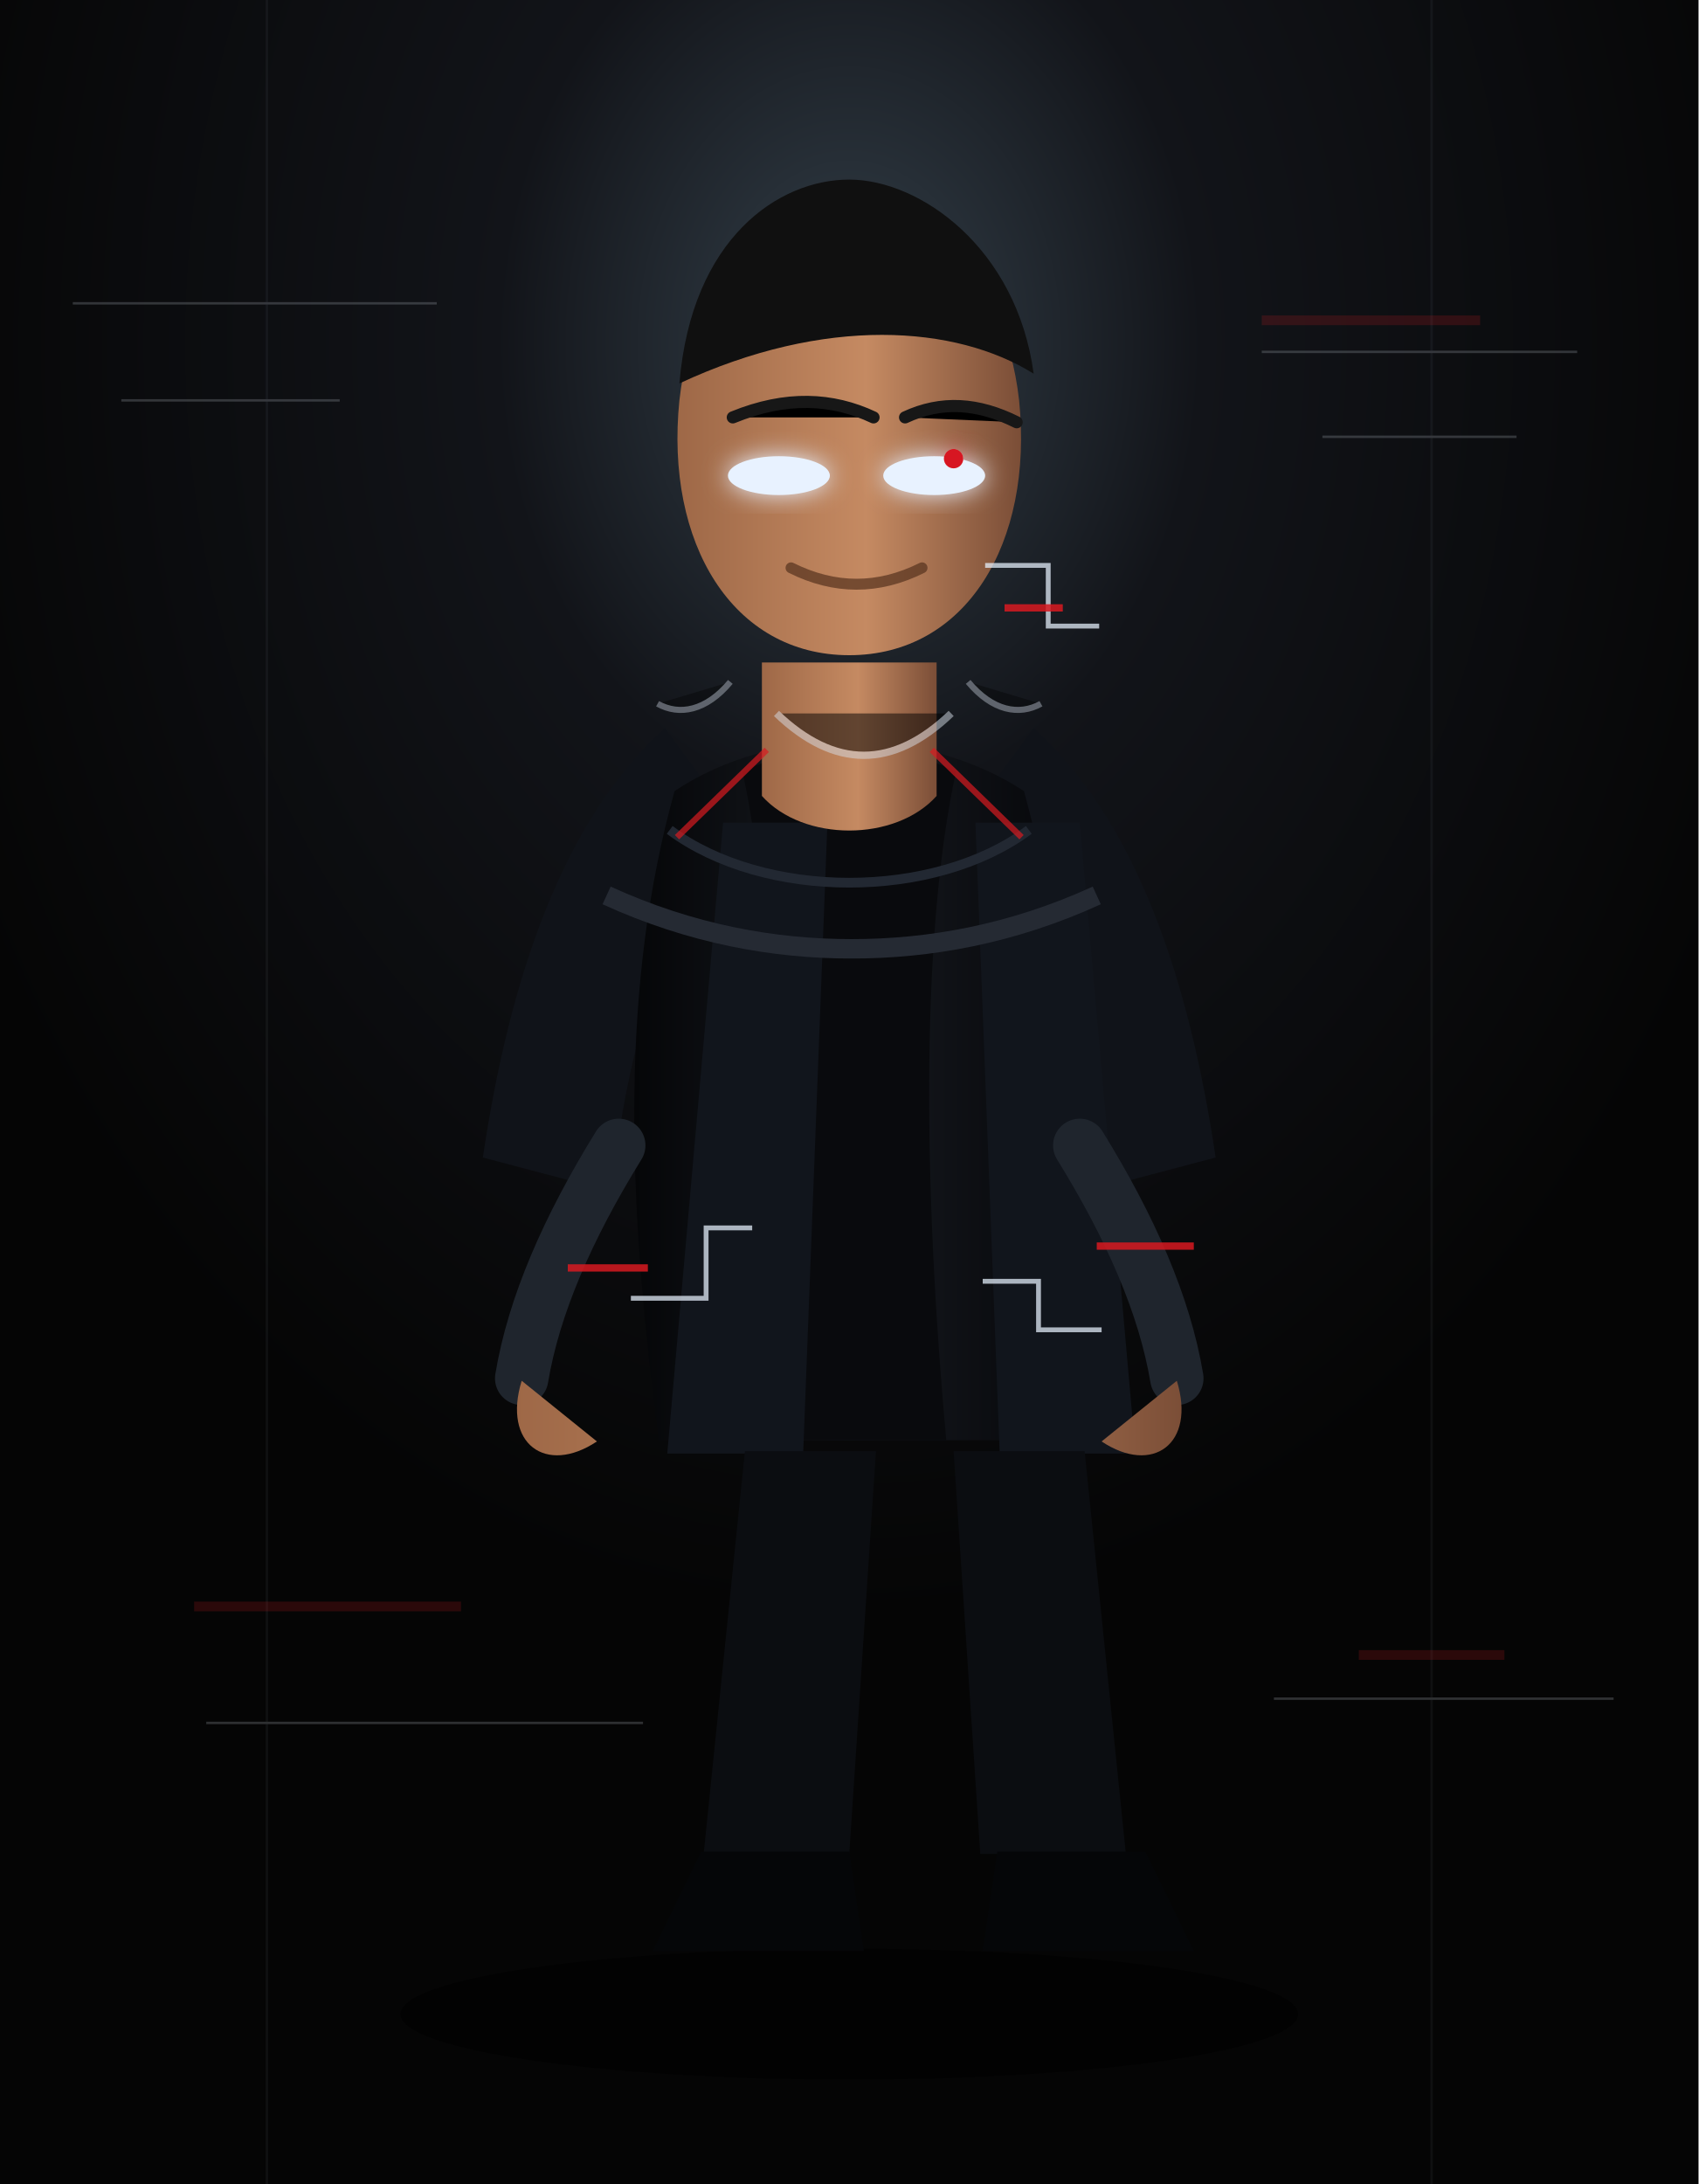
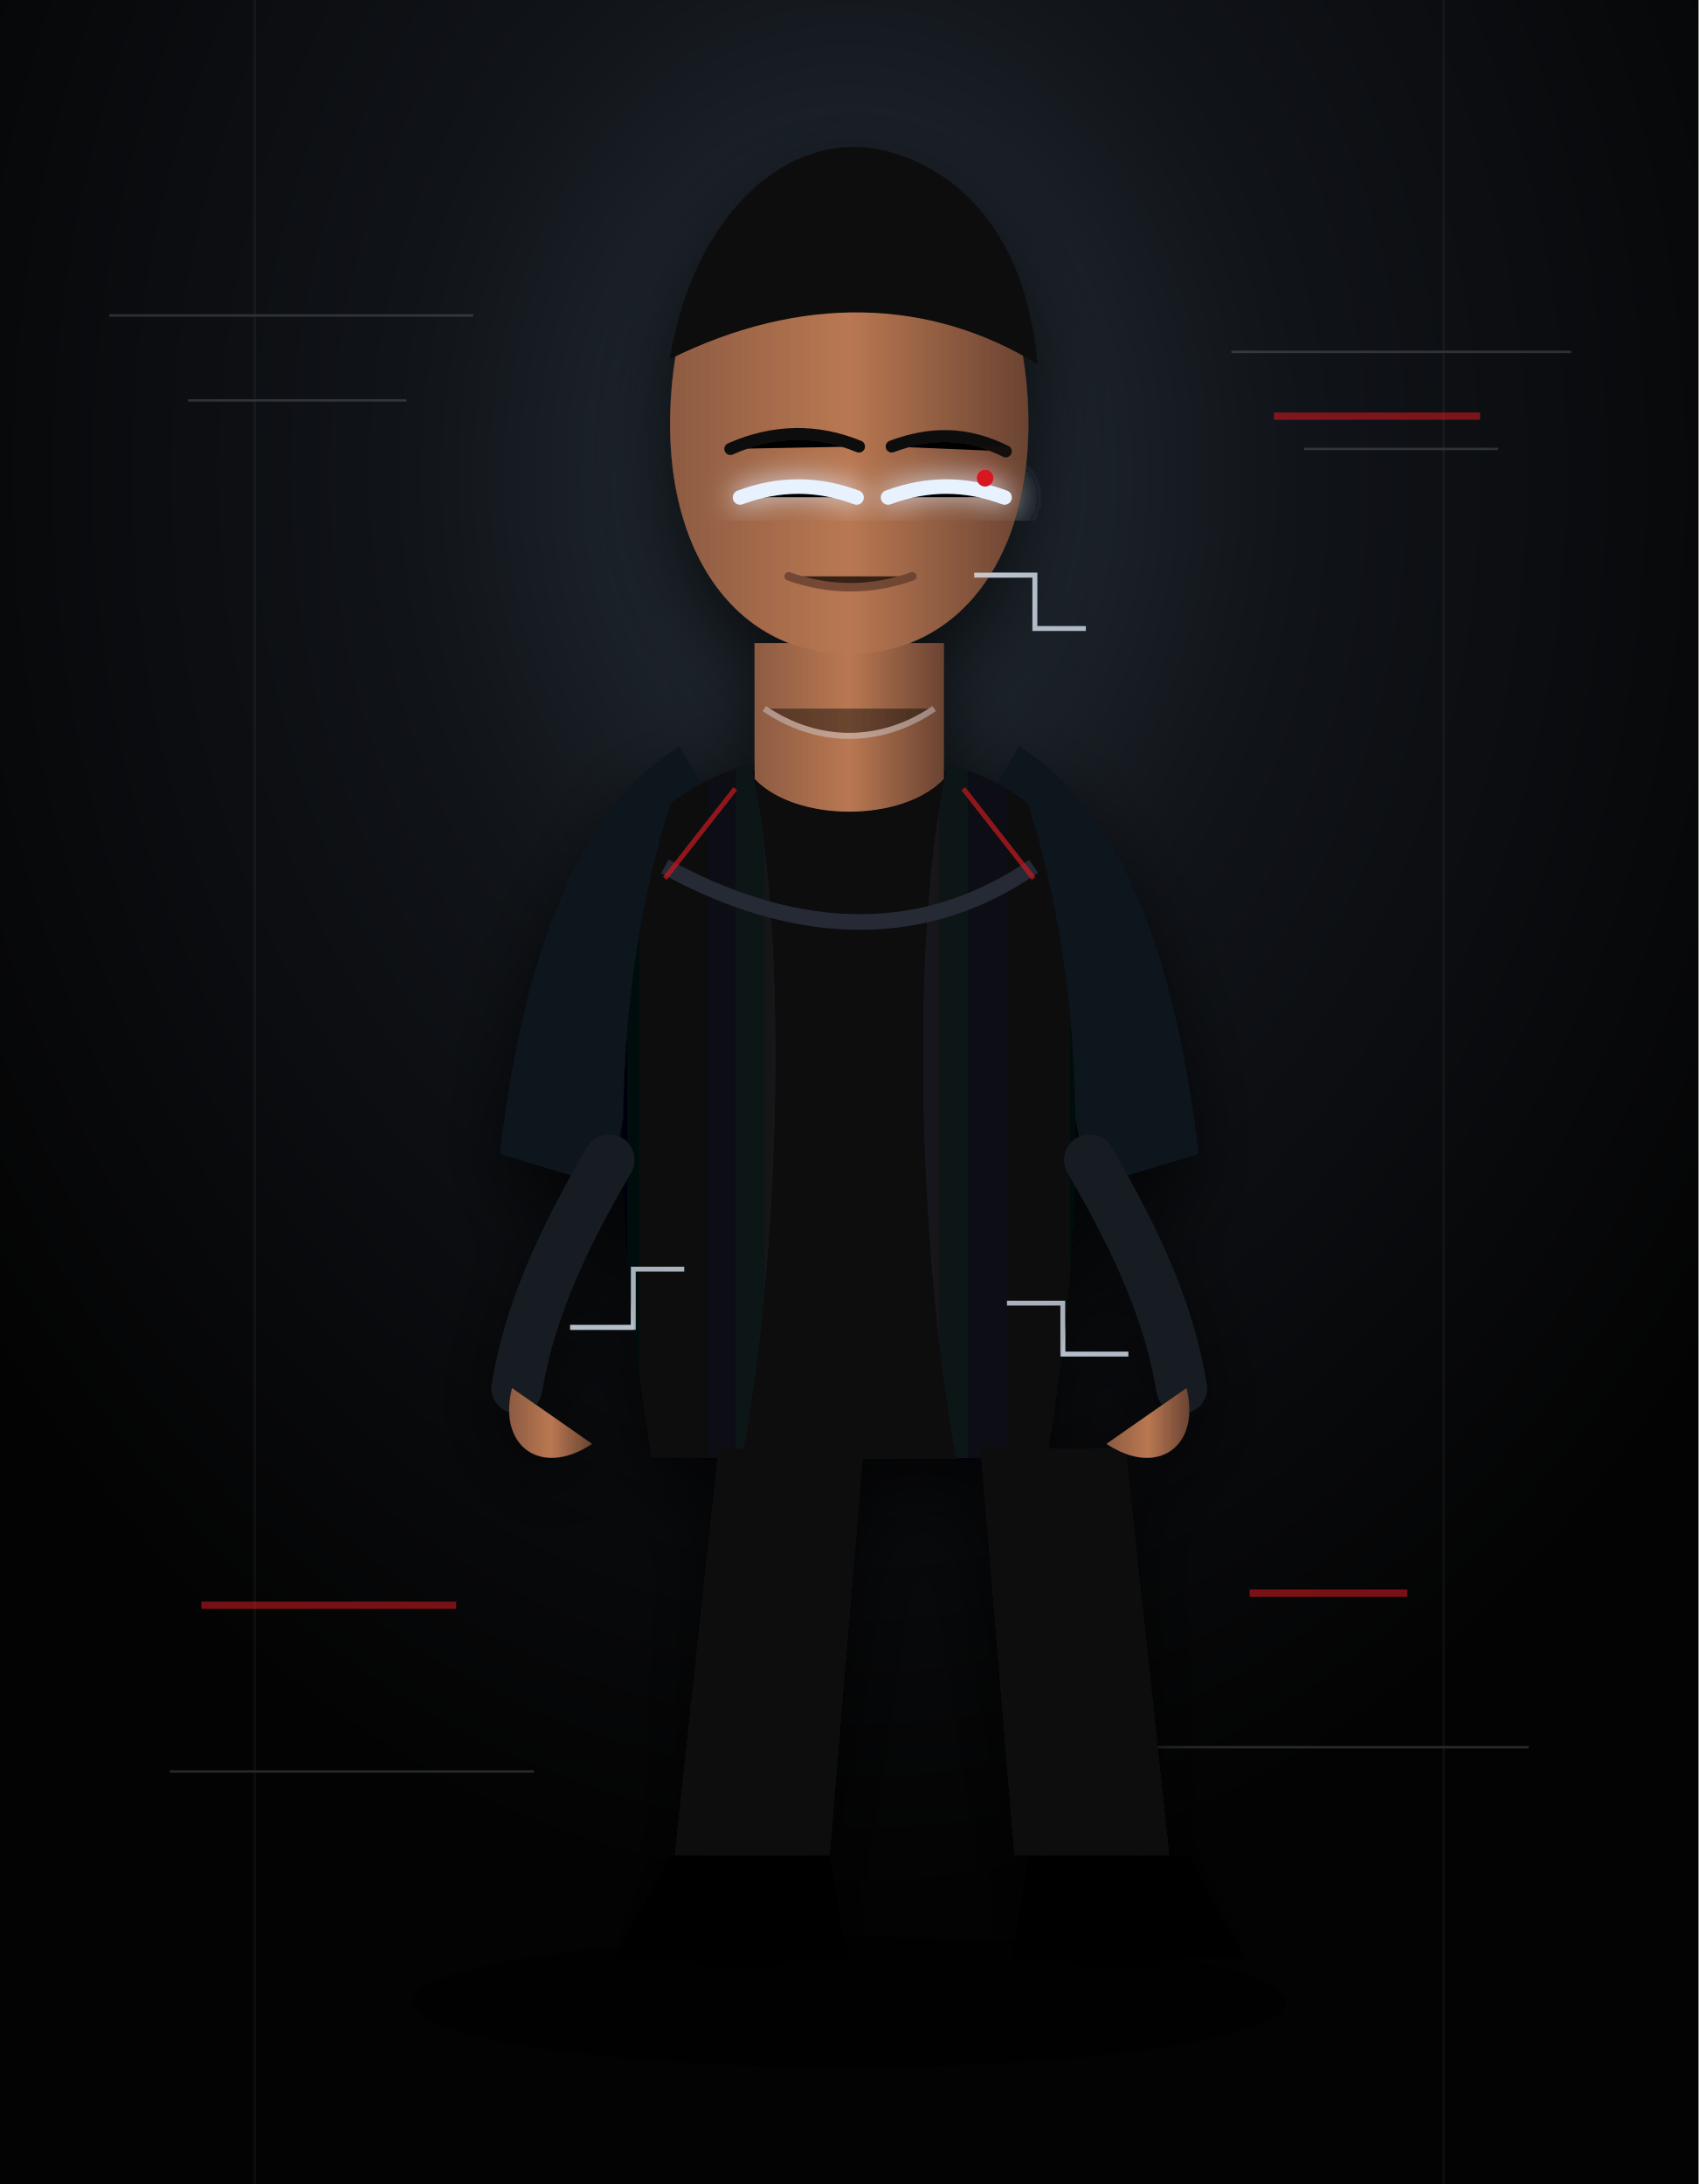
<svg xmlns="http://www.w3.org/2000/svg" viewBox="0 0 1400 1800" role="img" aria-labelledby="title desc">
  <defs>
-     <radialGradient id="bgGlow" cx="50%" cy="16%" r="58%">
-       <stop offset="0" stop-color="#34404a" />
-       <stop offset="0.36" stop-color="#121419" />
-       <stop offset="1" stop-color="#050505" />
+     <radialGradient id="bg" cx="50%" cy="22%" r="65%">
+       <stop offset="0" stop-color="#26313a" />
+       <stop offset="0.42" stop-color="#101318" />
+       <stop offset="1" stop-color="#030303" />
    </radialGradient>
    <linearGradient id="skin" x1="0" x2="1">
-       <stop offset="0" stop-color="#9e6847" />
-       <stop offset="0.55" stop-color="#c58a62" />
-       <stop offset="1" stop-color="#7b4e37" />
+       <stop offset="0" stop-color="#8d5b42" />
+       <stop offset="0.5" stop-color="#b97852" />
+       <stop offset="1" stop-color="#6a4332" />
    </linearGradient>
-     <linearGradient id="jacket" x1="0" x2="1">
-       <stop offset="0" stop-color="#050608" />
-       <stop offset="0.5" stop-color="#171a20" />
+     <linearGradient id="cloth" x1="0" x2="1">
+       <stop offset="0" stop-color="#050607" />
+       <stop offset="0.5" stop-color="#191d23" />
      <stop offset="1" stop-color="#06070a" />
    </linearGradient>
-     <filter id="softGlow" x="-40%" y="-40%" width="180%" height="180%">
-       <feGaussianBlur stdDeviation="10" result="blur" />
+     <filter id="eyeGlow" x="-80%" y="-80%" width="260%" height="260%">
+       <feGaussianBlur stdDeviation="11" result="blur" />
      <feMerge>
        <feMergeNode in="blur" />
        <feMergeNode in="SourceGraphic" />
      </feMerge>
    </filter>
+     <filter id="shadow" x="-50%" y="-50%" width="200%" height="200%">
+       <feDropShadow dx="0" dy="28" stdDeviation="32" flood-color="#000" flood-opacity=".7" />
+     </filter>
  </defs>
-   <rect width="1400" height="1800" fill="url(#bgGlow)" />
-   <g opacity=".18" stroke="#e8f2ff" stroke-width="2">
-     <path d="M60 250h300m-260 80h180m760-40h260m-210 70h160M170 1420h360m520-20h280" />
-     <path d="M220 0v1800M1180 0v1800" opacity=".25" />
+   <rect width="1400" height="1800" fill="url(#bg)" />
+   <g opacity=".16" stroke="#e8f2ff" stroke-width="2">
+     <path d="M90 260h300M155 330h180M1015 290h280M1075 370h160M140 1460h300M920 1440h340" />
+     <path d="M210 0v1800M1190 0v1800" opacity=".25" />
  </g>
-   <g opacity=".18" fill="#d71920">
-     <rect x="1040" y="260" width="180" height="8" />
-     <rect x="160" y="1320" width="220" height="8" />
-     <rect x="1120" y="1360" width="120" height="8" />
+   <g opacity=".55" fill="#d71920">
+     <rect x="1050" y="340" width="170" height="6" />
+     <rect x="166" y="1320" width="210" height="6" />
+     <rect x="1030" y="1310" width="130" height="6" />
  </g>
-   <ellipse cx="700" cy="1660" rx="370" ry="54" fill="#000" opacity=".55" />
-   <g transform="translate(0 10)">
-     <path d="M548 590c-84 76-128 206-150 354l106 28c13-122 46-232 106-298z" fill="#101319" />
-     <path d="M852 590c84 76 128 206 150 354l-106 28c-13-122-46-232-106-298z" fill="#101319" />
-     <path d="M556 642c-44 158-40 330-13 535h314c27-205 31-377-13-535-82-54-206-55-288 0z" fill="url(#jacket)" />
-     <path d="M612 626c28 128 28 332 8 551h160c-20-219-20-423 8-551-52-26-124-26-176 0z" fill="#090a0d" />
-     <path d="M596 668l-46 520h112l20-520zM804 668l20 520h112l-46-520z" fill="#11151c" />
-     <path d="M614 1186l-34 332h120l22-332zM786 1186l22 332h120l-34-332z" fill="#0b0d11" />
-     <path d="M578 1516l-40 82h174l-12-82zM822 1516l-12 82h174l-40-82z" fill="#050608" />
-     <path d="M628 536h144v110c-34 38-110 38-144 0z" fill="url(#skin)" />
-     <path d="M560 320c12-108 86-174 140-174s128 66 140 174c12 118-44 210-140 210s-152-92-140-210z" fill="url(#skin)" />
-     <path d="M560 306c10-120 82-168 140-168s138 56 152 160c-64-40-172-48-292 8z" fill="#101010" />
-     <path d="M604 334c44-18 82-16 116 0M746 334c30-14 60-12 92 4" stroke="#171717" stroke-width="10" stroke-linecap="round" />
-     <g filter="url(#softGlow)">
-       <ellipse cx="642" cy="382" rx="42" ry="16" fill="#e8f2ff" />
-       <ellipse cx="770" cy="382" rx="42" ry="16" fill="#e8f2ff" />
-       <circle cx="786" cy="368" r="8" fill="#d71920" />
+   <ellipse cx="700" cy="1650" rx="360" ry="54" fill="#000" opacity=".65" />
+   <g filter="url(#shadow)">
+     <path d="M560 615c-82 52-128 166-148 336l92 28c18-126 50-218 106-278z" fill="#11151c" />
+     <path d="M840 615c82 52 128 166 148 336l-92 28c-18-126-50-218-106-278z" fill="#11151c" />
+     <path d="M553 662c-52 162-48 346-16 540h326c32-194 36-378-16-540-72-58-222-58-294 0z" fill="url(#cloth)" />
+     <path d="M620 635h160c-28 122-26 382 8 567H612c34-185 36-445 8-567z" fill="#07080b" />
+     <path d="M592 1194l-36 335h128l28-335z" fill="#07080b" />
+     <path d="M808 1194l28 335h128l-36-335z" fill="#07080b" />
+     <path d="M552 1530l-46 84h192l-14-84z" fill="#020203" />
+     <path d="M848 1530l-14 84h192l-46-84z" fill="#020203" />
+     <path d="M622 530h156v112c-34 36-122 36-156 0z" fill="url(#skin)" />
+     <path d="M554 315c12-118 74-186 146-186s134 68 146 186c13 134-50 224-146 224s-159-90-146-224z" fill="url(#skin)" />
+     <path d="M552 296c22-130 108-194 184-170 72 22 112 88 119 174-88-54-194-58-303-4z" fill="#090909" />
+     <path d="M602 370c36-16 72-16 106-2M735 368c32-12 62-12 94 4" stroke="#111" stroke-width="10" stroke-linecap="round" />
+     <g filter="url(#eyeGlow)">
+       <path d="M610 410c32-12 64-12 96 0" stroke="#e8f2ff" stroke-width="12" stroke-linecap="round" />
+       <path d="M732 410c32-12 64-12 96 0" stroke="#e8f2ff" stroke-width="12" stroke-linecap="round" />
+       <circle cx="812" cy="394" r="7" fill="#d71920" />
    </g>
-     <path d="M652 458c36 18 72 18 108 0" stroke="#57331f" stroke-width="9" stroke-linecap="round" fill="none" opacity=".72" />
-     <path d="M640 578c48 46 96 46 144 0" stroke="#d6dde8" stroke-width="6" opacity=".5" />
-     <path d="M500 728c70 32 138 44 202 44s132-12 202-44" stroke="#252a33" stroke-width="16" fill="none" />
-     <path d="M552 674c78 58 218 58 296 0" stroke="#222832" stroke-width="8" fill="none" />
-     <path d="M632 608l-74 72M768 608l74 72" stroke="#d71920" stroke-width="5" opacity=".7" />
-     <path d="M602 552c-20 24-42 28-60 18M798 552c20 24 42 28 60 18" stroke="#e8f2ff" stroke-width="5" opacity=".35" />
-     <path d="M510 934c-42 68-70 132-80 192M890 934c42 68 70 132 80 192" stroke="#1f252d" stroke-width="44" stroke-linecap="round" />
-     <path d="M430 1128c-16 52 20 78 62 50M970 1128c16 52-20 78-62 50" fill="url(#skin)" />
+     <path d="M650 475c34 12 68 12 102 0" stroke="#5a3629" stroke-width="7" stroke-linecap="round" opacity=".7" />
+     <path d="M630 584c44 30 96 30 140 0" stroke="#d6dde8" stroke-width="5" opacity=".42" />
+     <path d="M548 714c98 54 206 68 304 0" stroke="#252b34" stroke-width="13" fill="none" />
+     <path d="M606 650l-58 74M794 650l58 74" stroke="#d71920" stroke-width="4" opacity=".65" />
+     <path d="M502 956c-42 72-66 128-76 188" stroke="#171c23" stroke-width="42" stroke-linecap="round" />
+     <path d="M898 956c42 72 66 128 76 188" stroke="#171c23" stroke-width="42" stroke-linecap="round" />
+     <path d="M422 1144c-12 48 24 74 66 46" fill="url(#skin)" />
+     <path d="M978 1144c12 48-24 74-66 46" fill="url(#skin)" />
    <g stroke="#e8f2ff" stroke-width="4" fill="none" opacity=".72">
-       <path d="M812 456h52v50h42" />
-       <path d="M520 1060h62v-58h38" />
-       <path d="M908 1086h-52v-40h-46" />
-     </g>
-     <g fill="#d71920" opacity=".85">
-       <rect x="904" y="1014" width="80" height="6" />
-       <rect x="468" y="1032" width="66" height="6" />
-       <rect x="828" y="488" width="48" height="6" />
+       <path d="M803 474h50v44h42" />
+       <path d="M470 1094h52v-48h42" />
+       <path d="M930 1116h-54v-42h-46" />
    </g>
  </g>
</svg>
